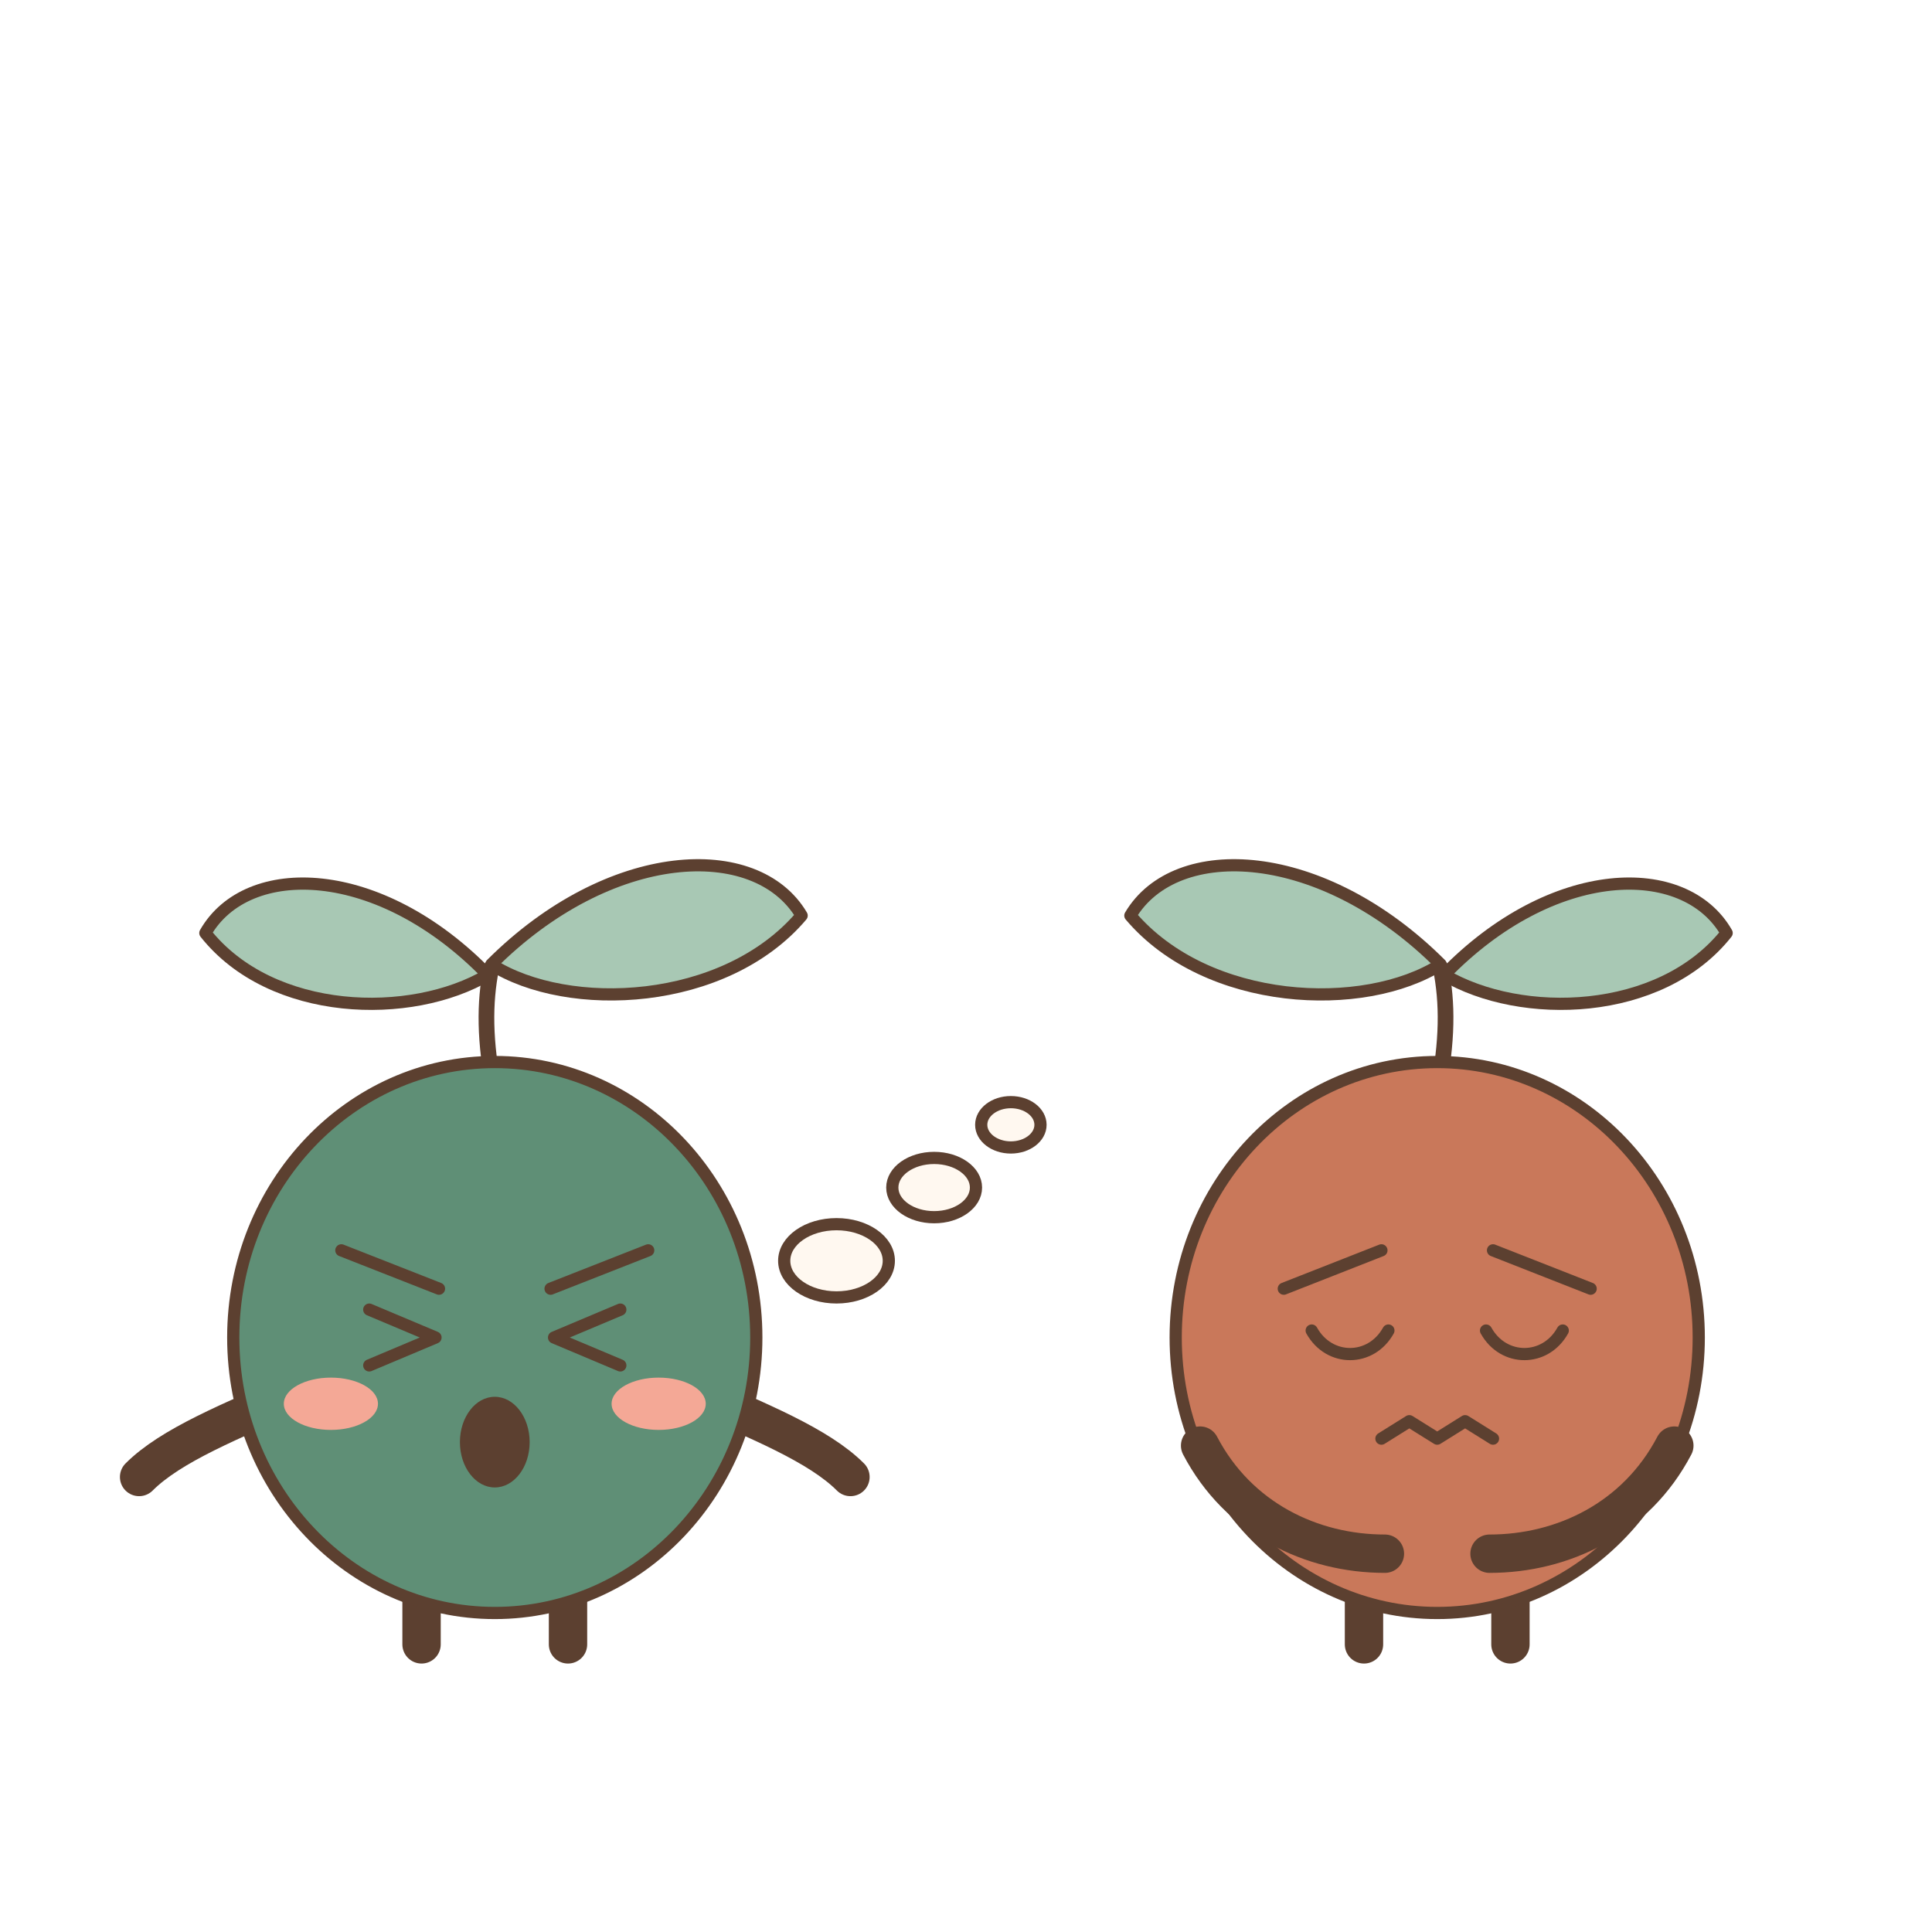
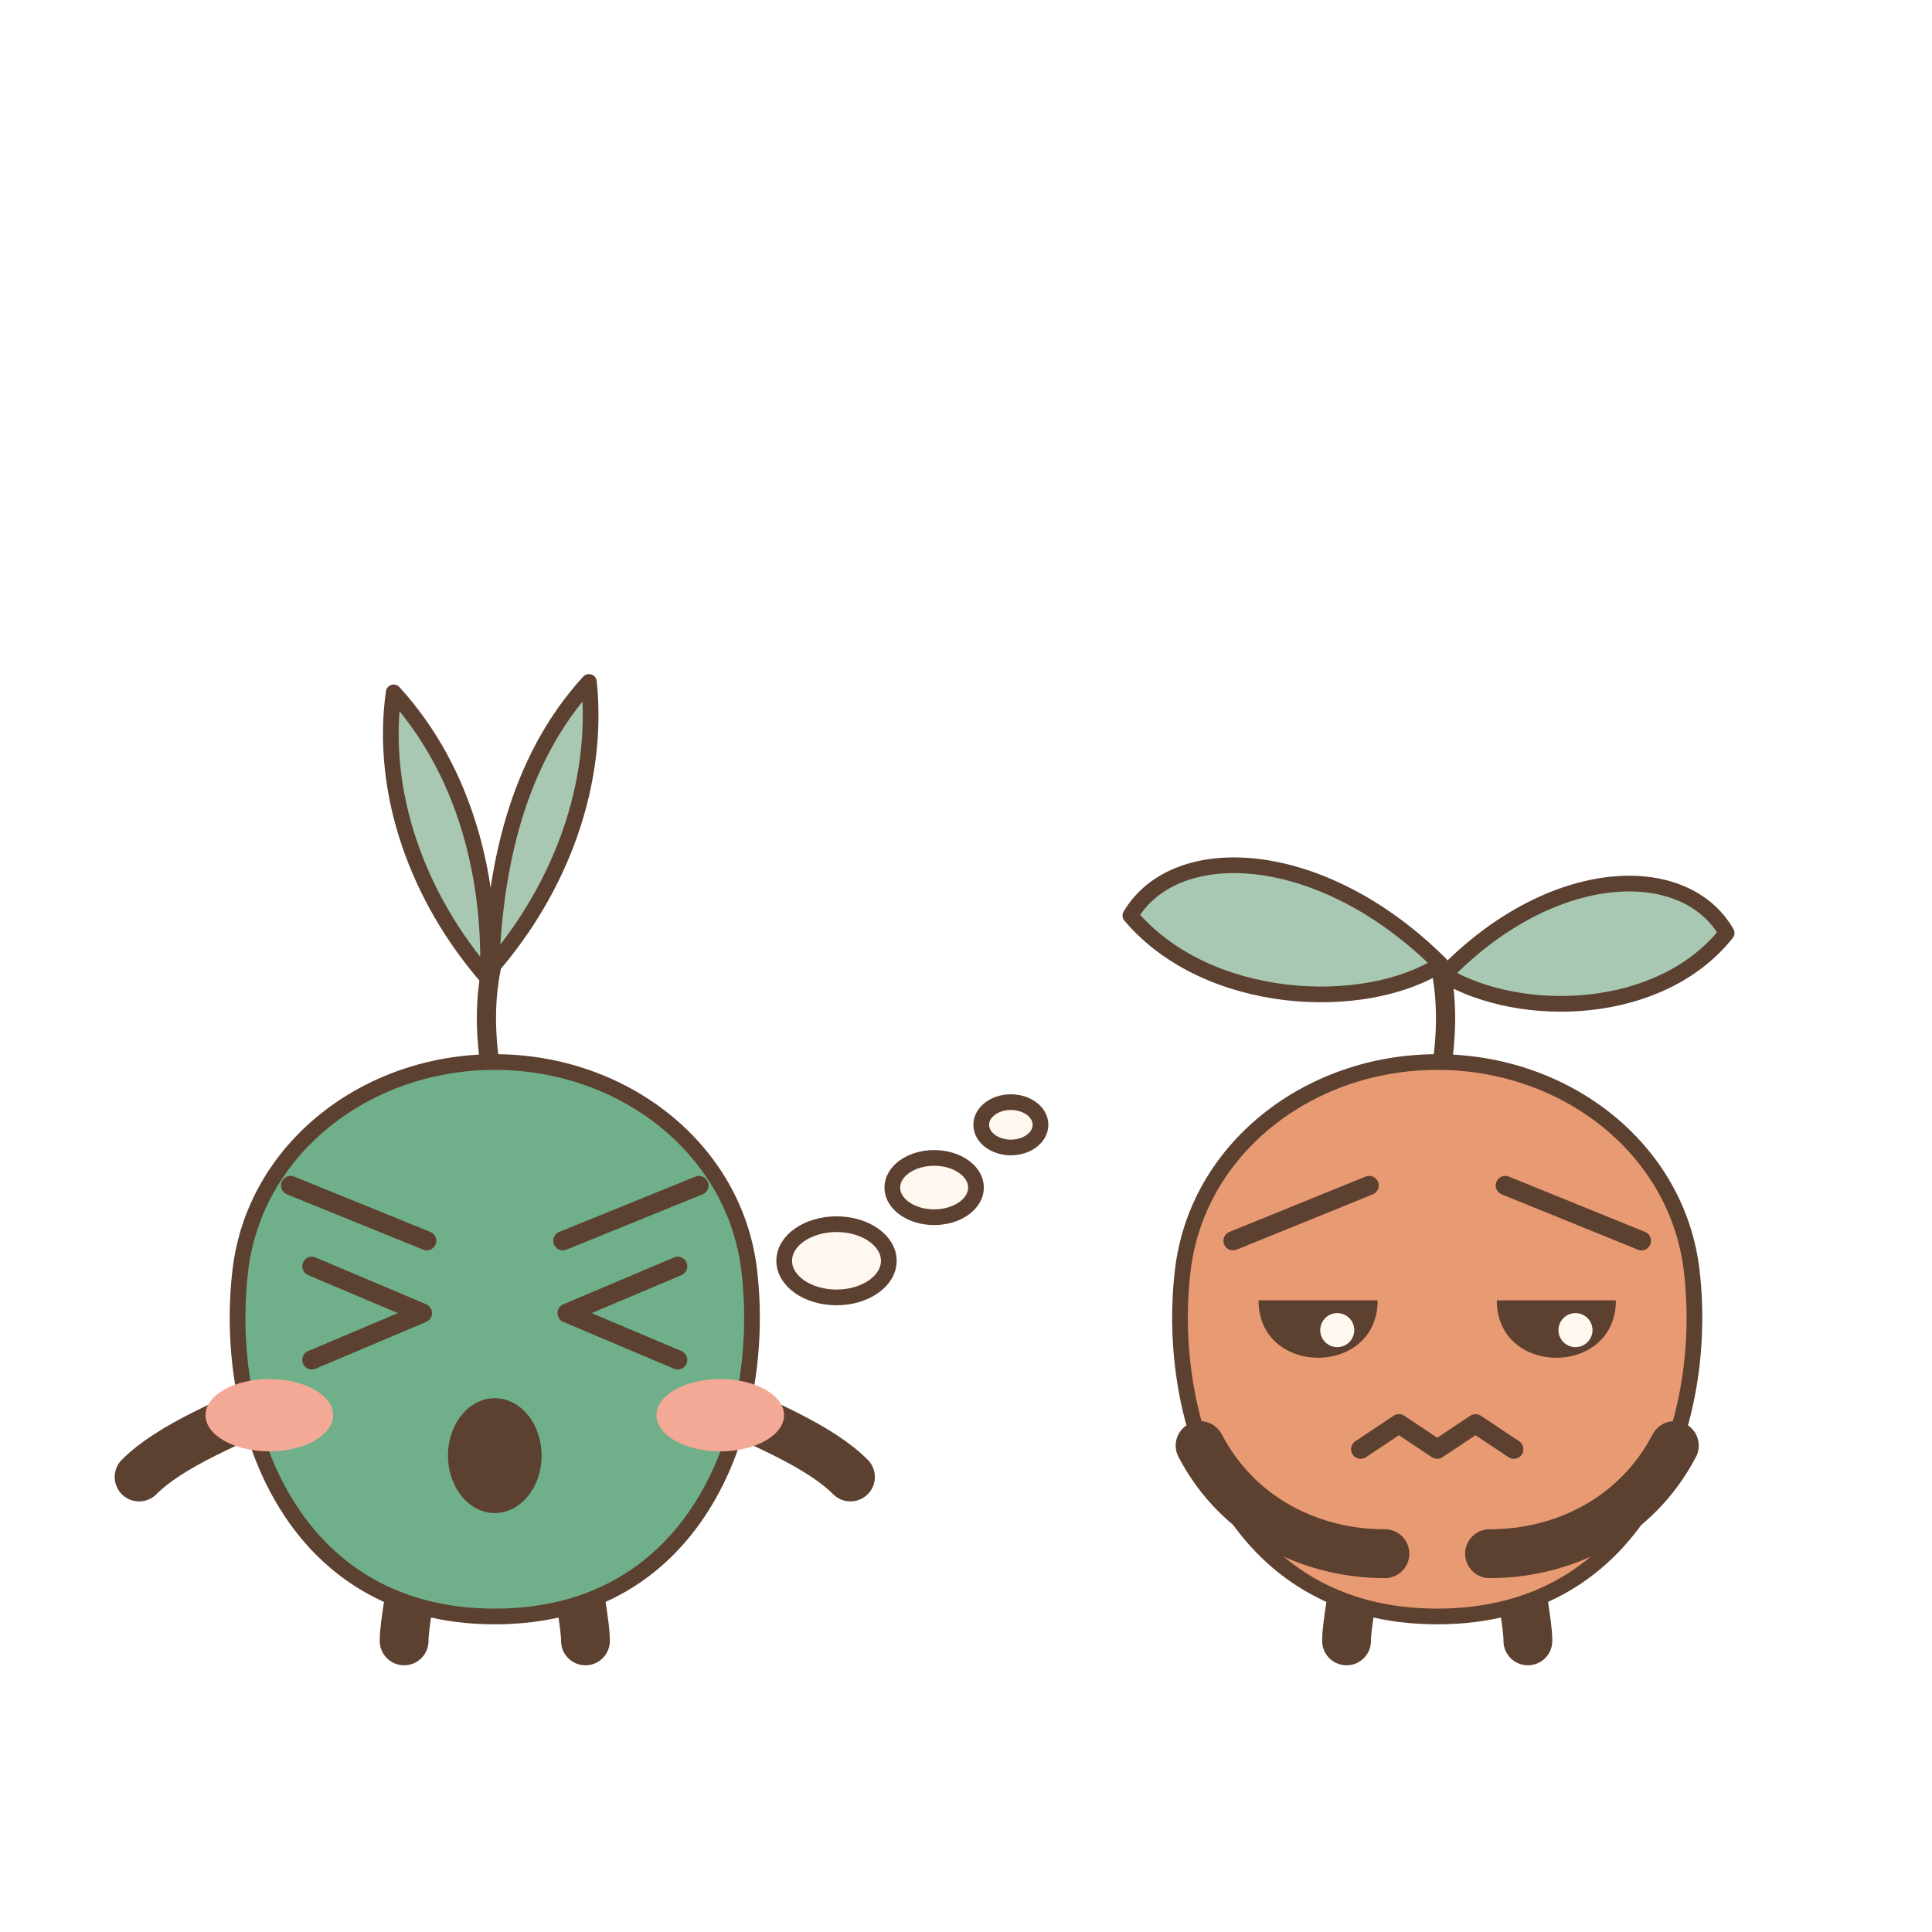
<svg xmlns="http://www.w3.org/2000/svg" viewBox="0 0 820 820" width="820" height="820">
-   <g fill="none" stroke="#5C4030" stroke-width="7" stroke-linecap="round" stroke-linejoin="round">
+   <g fill="none" stroke="#5C4030" stroke-width="9" stroke-linecap="round" stroke-linejoin="round">
    <g transform="translate(210 359) scale(0.74)">
-       <path d="M -110 312 C -152 330, -186 344, -204 362" stroke-width="22" />
-       <path d="M 110 312 C 152 330, 186 344, 204 362" stroke-width="22" />
-       <path d="M -42 392 L -42 458" stroke-width="22" />
-       <path d="M 42 392 L 42 458" stroke-width="22" />
-       <path d="M 0 142 C -6 112, -6 90, -2 70" stroke-width="9" />
-       <path d="M -4 74 C -66 10, -142 8, -166 50 C -128 98, -48 100, -4 74 Z" fill="#A8C8B4" />
-       <path d="M -2 68 C 66 0, 150 -4, 176 40 C 132 92, 42 96, -2 68 Z" fill="#A8C8B4" />
-       <ellipse cx="0" cy="282" rx="150" ry="158" fill="#5F8F76" />
-       <ellipse cx="-94" cy="320" rx="27" ry="15" fill="#F4A896" stroke="none" />
-       <ellipse cx="94" cy="320" rx="27" ry="15" fill="#F4A896" stroke="none" />
-       <path d="M -88 232 L -32 254" />
-       <path d="M 88 232 L 32 254" />
-       <path d="M -72 266 L -34 282 L -72 298" />
-       <path d="M 72 266 L 34 282 L 72 298" />
-       <ellipse cx="0" cy="342" rx="20" ry="26" fill="#5C4030" stroke="none" />
+       <path d="M -110 312 C -152 330, -186 344, -204 362" stroke-width="28" />
+       <path d="M 110 312 C 152 330, 186 344, 204 362" stroke-width="28" />
+       <path d="M -46 404 C -48 430, -52 446, -52 456" stroke-width="28" />
+       <path d="M 46 404 C 48 430, 52 446, 52 456" stroke-width="28" />
+       <path d="M 0 142 C -6 112, -6 90, -2 70" stroke-width="11" />
+       <path d="M -4 76 C -44 30, -66 -30, -58 -88 C -16 -42, -2 20, -4 76 Z" fill="#A8C8B4" />
+       <path d="M -2 70 C 38 24, 60 -36, 54 -94 C 12 -48, 0 14, -2 70 Z" fill="#A8C8B4" />
+       <path d="M 0 124 C 74 124, 138 174, 146 244 C 156 330, 118 442, 0 442 C -118 442, -156 330, -146 244 C -138 174, -74 124, 0 124 Z" fill="#6FB08A" />
+       <g transform="translate(0 -18) translate(0 286) scale(1.22) translate(0 -286)">
+         <ellipse cx="-106" cy="334" rx="30" ry="17" fill="#F4A896" stroke="none" />
+         <ellipse cx="106" cy="334" rx="30" ry="17" fill="#F4A896" stroke="none" />
+         <path d="M -96 226 L -32 252" />
+         <path d="M 96 226 L 32 252" />
+         <path d="M -86 264 L -34 286 L -86 308" />
+         <path d="M 86 264 L 34 286 L 86 308" />
+         <ellipse cx="0" cy="353" rx="22" ry="27" fill="#5C4030" stroke="none" />
+       </g>
      <ellipse cx="196" cy="238" rx="30" ry="21" fill="#FFF8F0" />
      <ellipse cx="252" cy="196" rx="24" ry="17" fill="#FFF8F0" />
      <ellipse cx="296" cy="160" rx="17" ry="13" fill="#FFF8F0" />
    </g>
    <g transform="translate(610 359) scale(0.74)">
      <g transform="scale(-1 1)">
-         <path d="M -42 392 L -42 458" stroke-width="22" />
-         <path d="M 42 392 L 42 458" stroke-width="22" />
-         <path d="M 0 142 C -6 112, -6 90, -2 70" stroke-width="9" />
+         <path d="M -46 404 C -48 430, -52 446, -52 456" stroke-width="28" />
+         <path d="M 46 404 C 48 430, 52 446, 52 456" stroke-width="28" />
+         <path d="M 0 142 C -6 112, -6 90, -2 70" stroke-width="11" />
        <path d="M -4 74 C -66 10, -142 8, -166 50 C -128 98, -48 100, -4 74 Z" fill="#A8C8B4" />
        <path d="M -2 68 C 66 0, 150 -4, 176 40 C 132 92, 42 96, -2 68 Z" fill="#A8C8B4" />
-         <ellipse cx="0" cy="282" rx="150" ry="158" fill="#C9785A" />
-         <path d="M -88 254 L -32 232" />
-         <path d="M 88 254 L 32 232" />
-         <path d="M -72 278 C -62 296, -38 296, -28 278" />
-         <path d="M 28 278 C 38 296, 62 296, 72 278" />
-         <path d="M -32 340 L -16 330 L 0 340 L 16 330 L 32 340" />
-         <path d="M -136 344 C -114 386, -72 406, -30 406" stroke-width="22" />
-         <path d="M 136 344 C 114 386, 72 406, 30 406" stroke-width="22" />
+         <path d="M 0 124 C 74 124, 138 174, 146 244 C 156 330, 118 442, 0 442 C -118 442, -156 330, -146 244 C -138 174, -74 124, 0 124 Z" fill="#E89A72" />
+         <g transform="translate(0 -18) translate(0 286) scale(1.22) translate(0 -286)">
+           <path d="M -96 252 L -32 226" />
+           <path d="M 96 252 L 32 226" />
+           <path d="M -84 280 C -84 316, -28 316, -28 280 Z" fill="#5C4030" stroke="none" />
+           <path d="M 28 280 C 28 316, 84 316, 84 280 Z" fill="#5C4030" stroke="none" />
+           <circle cx="-65" cy="294" r="8" fill="#FFF8F0" stroke="none" />
+           <circle cx="47" cy="294" r="8" fill="#FFF8F0" stroke="none" />
+           <path d="M -36 350 L -18 338 L 0 350 L 18 338 L 36 350" />
+         </g>
+         <path d="M -136 344 C -114 386, -72 406, -30 406" stroke-width="28" />
+         <path d="M 136 344 C 114 386, 72 406, 30 406" stroke-width="28" />
      </g>
    </g>
  </g>
</svg>
